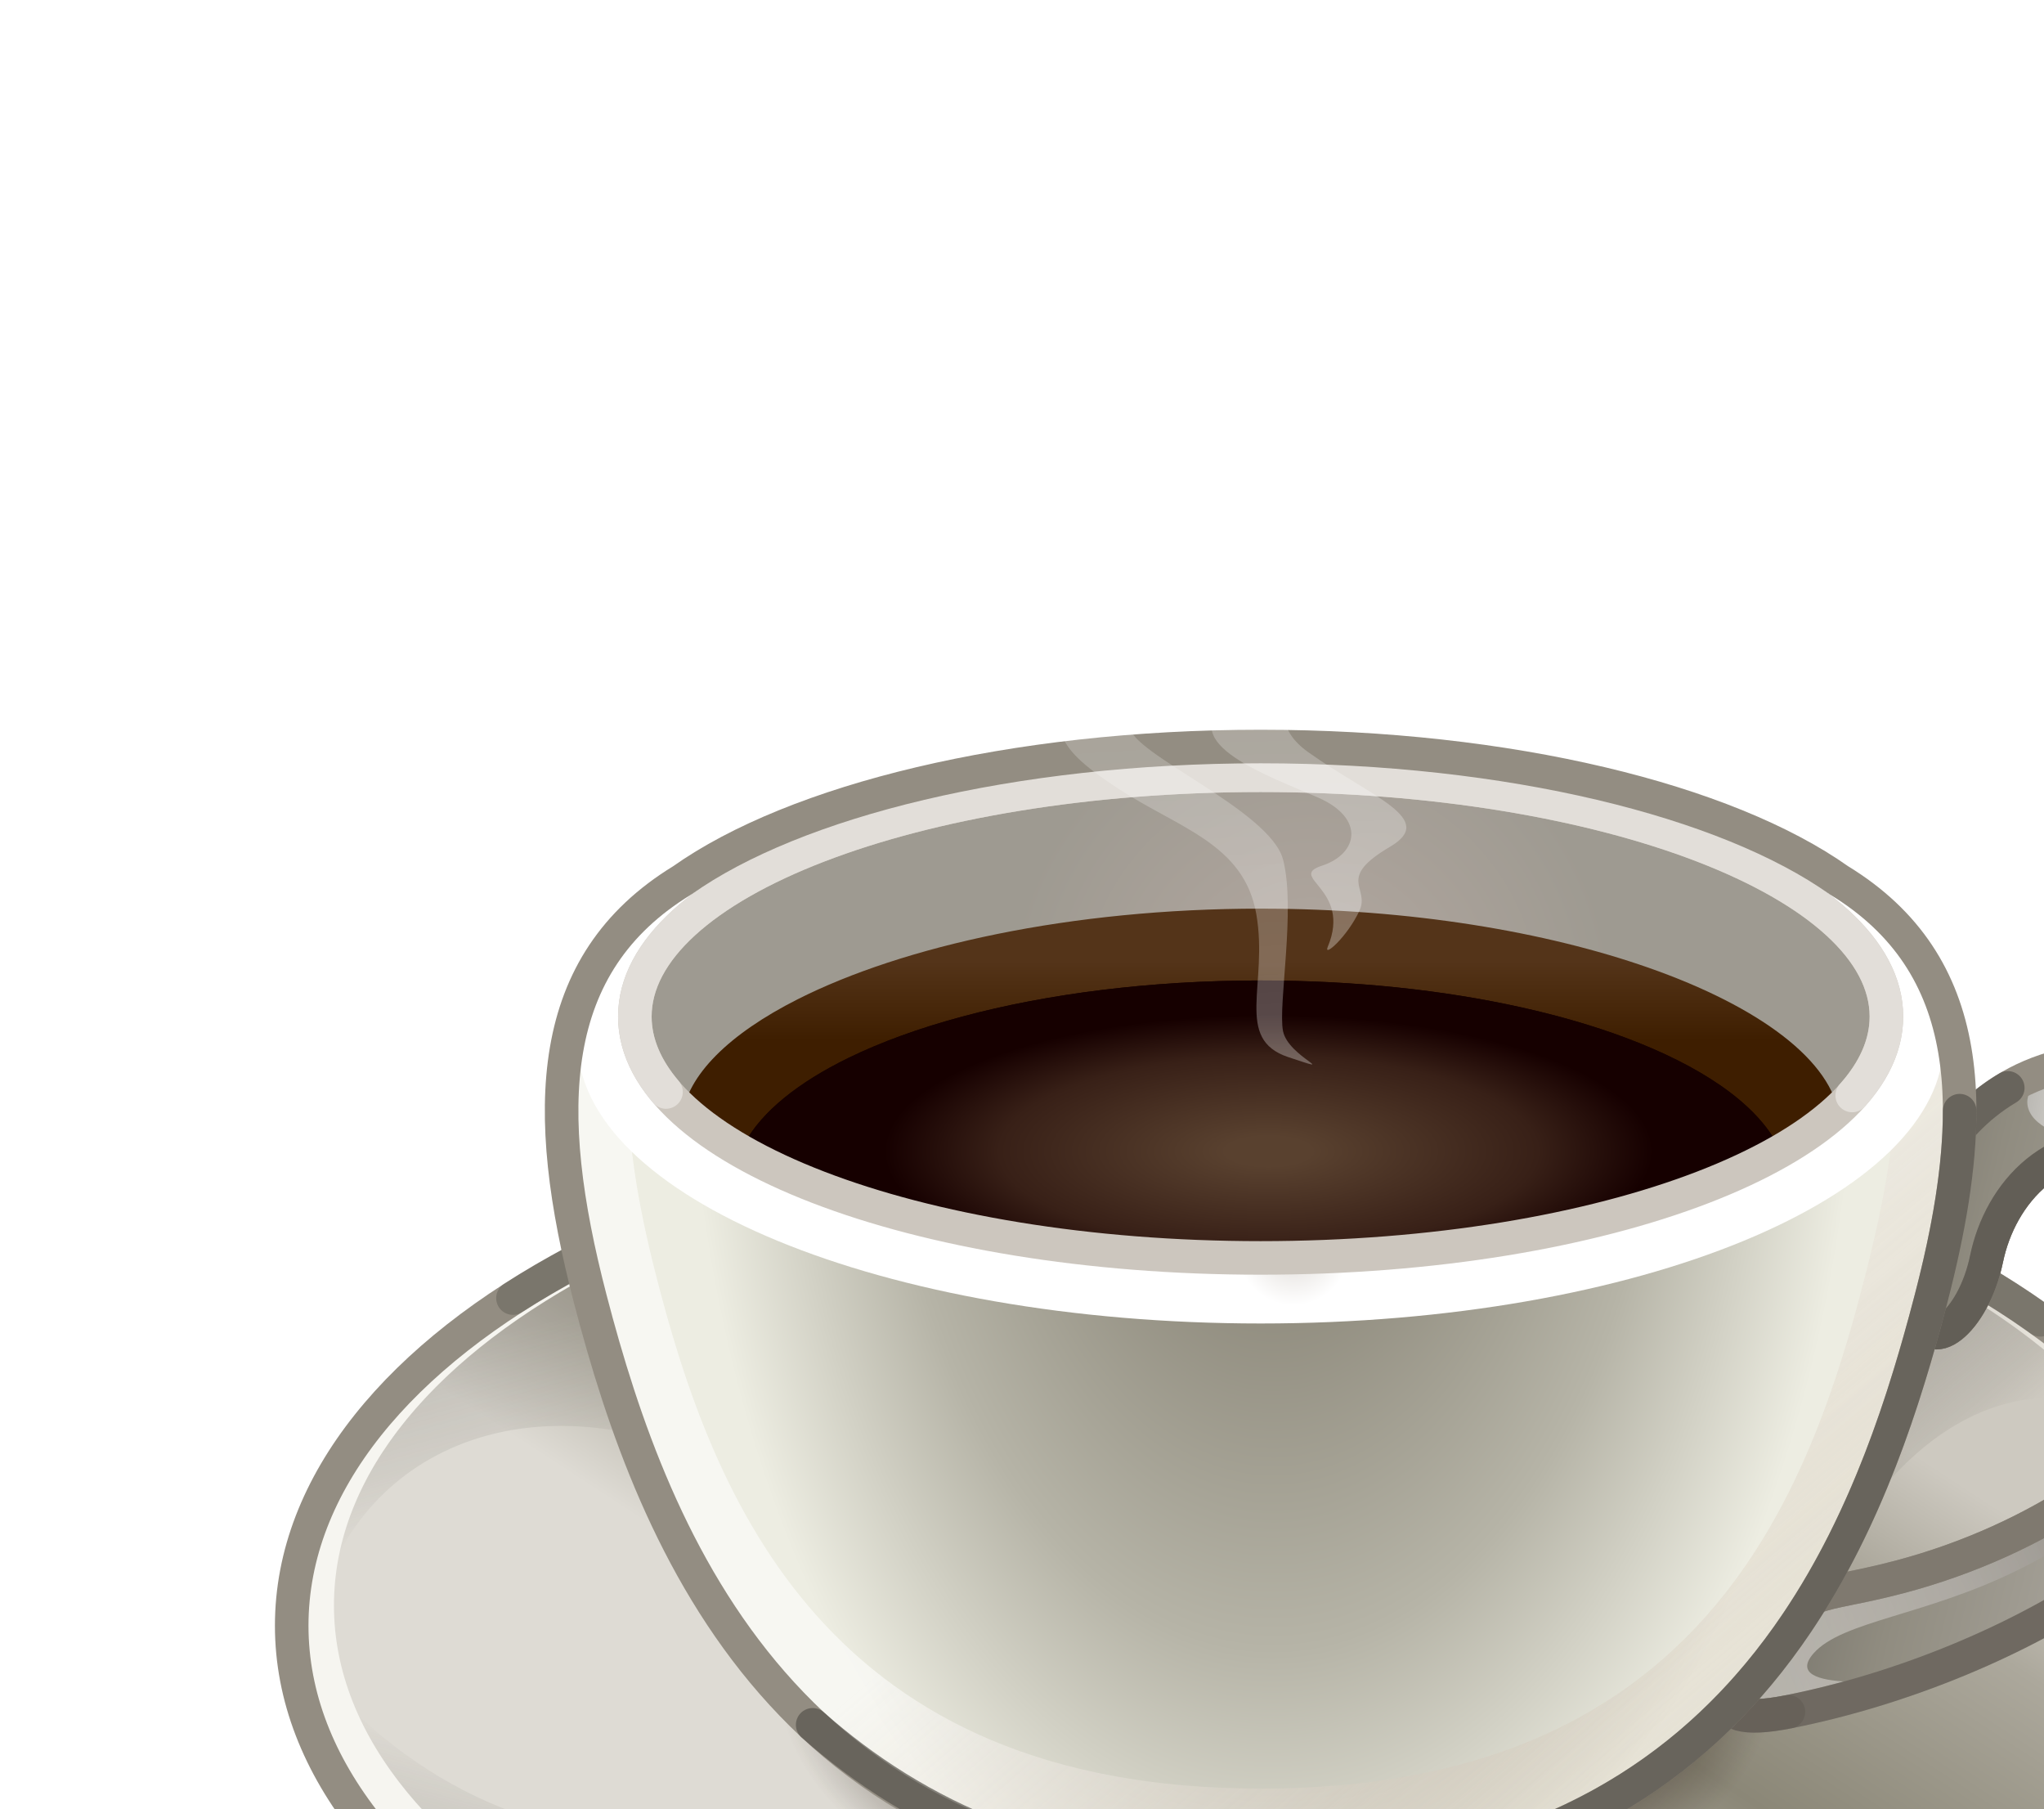
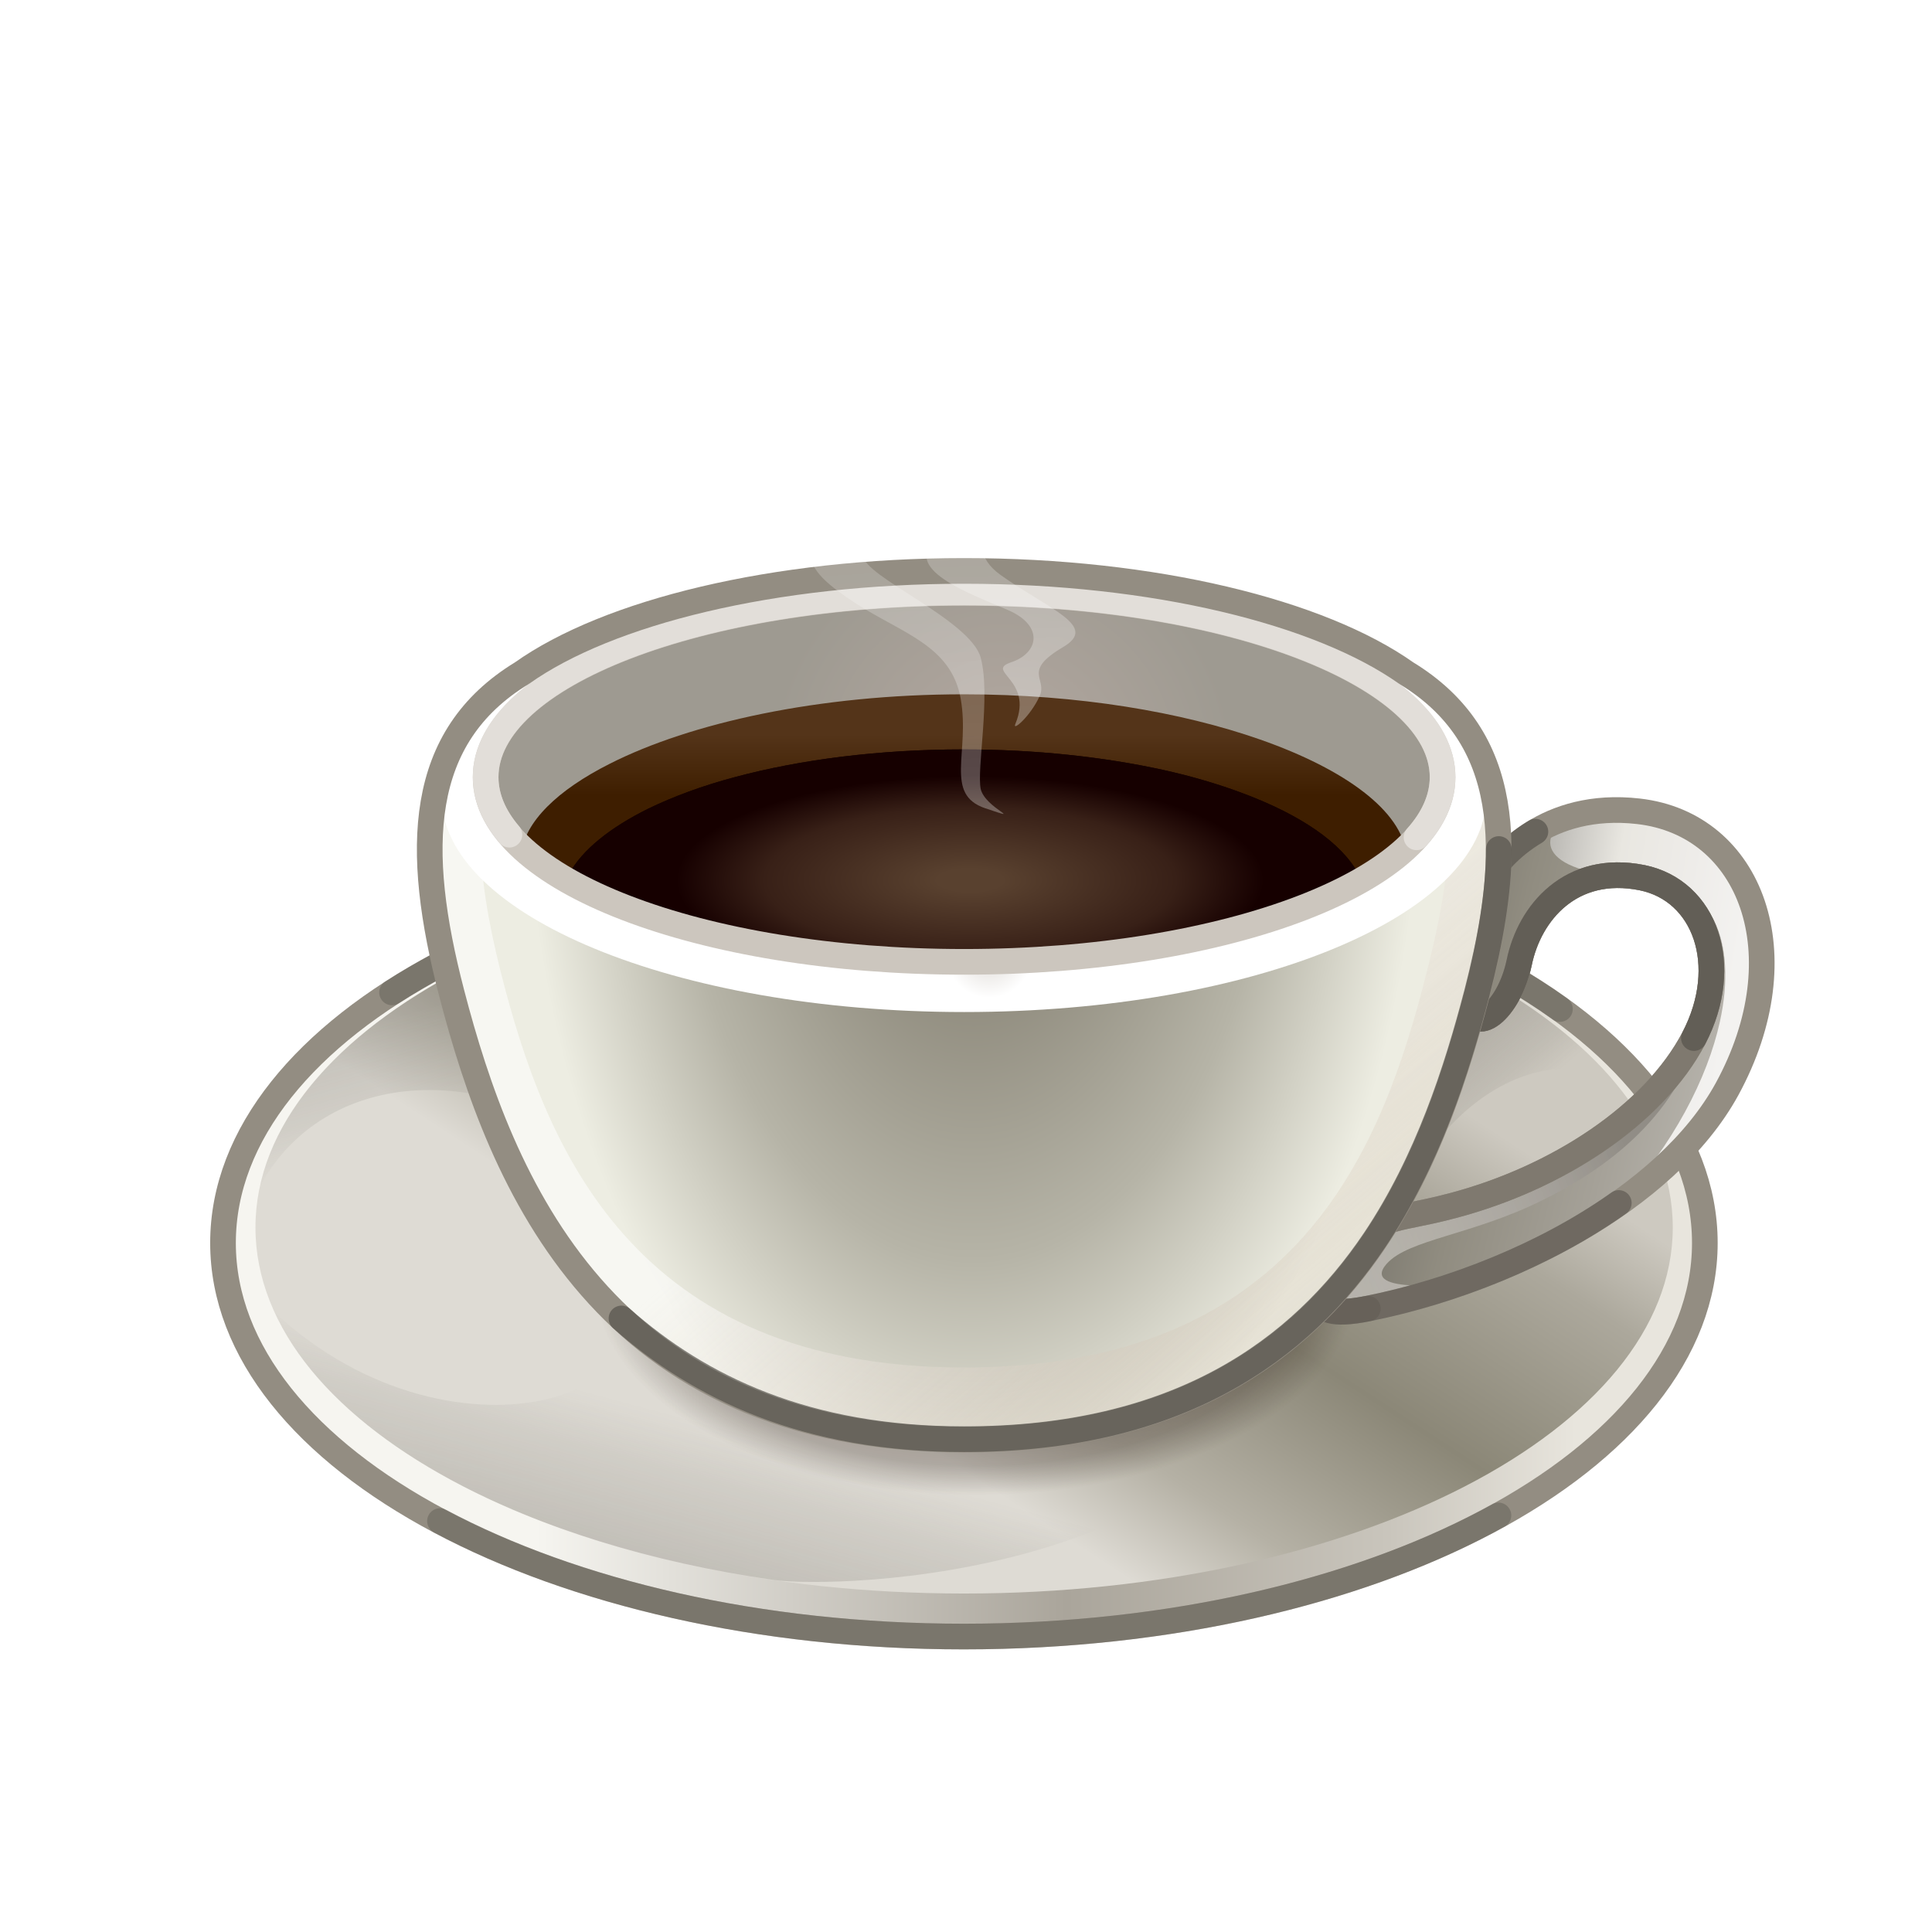
- <svg xmlns="http://www.w3.org/2000/svg" width="512" height="512" style="width:100%;height:100%;transform:translate3d(0,0,0);content-visibility:visible">
-   <defs>
-     <linearGradient id="b" x1="-140.158" x2="183.78" y1="75.743" y2="75.743" gradientUnits="userSpaceOnUse" spreadMethod="pad">
-       <stop offset="0%" stop-color="#F6F5F0" />
-       <stop offset="25%" stop-color="#D0CDC6" />
-       <stop offset="51%" stop-color="#AAA59B" />
-       <stop offset="82%" stop-color="#C9C5BC" />
-       <stop offset="100%" stop-color="#E8E5DD" />
+ <svg xmlns="http://www.w3.org/2000/svg" version="1.1" id="Слой_1" x="0px" y="0px" viewBox="0 0 512 512" style="enable-background:new 0 0 512 512;" xml:space="preserve">
+   <style type="text/css">
+ 	.st0{fill:none;}
+ 	.st1{fill:url(#SVGID_1_);}
+ 	.st2{fill:url(#SVGID_00000005255415606266738520000009638384531619803807_);}
+ 	.st3{opacity:0.2;fill:url(#SVGID_00000031173059670176984870000014432869482557173395_);enable-background:new    ;}
+ 	.st4{opacity:0.2;fill:url(#SVGID_00000170968228149810980180000008667421204844751788_);enable-background:new    ;}
+ 	.st5{opacity:0.2;fill:url(#SVGID_00000091721373753066486620000017480173822022905737_);enable-background:new    ;}
+ 	.st6{opacity:0.5;fill:url(#SVGID_00000119085810815810586480000018032939159390649994_);enable-background:new    ;}
+ 	.st7{fill:none;stroke:#938D82;stroke-width:6.8;stroke-linecap:round;stroke-linejoin:round;}
+ 	
+ 		.st8{opacity:0.4;fill:none;stroke:#56524B;stroke-width:6.8;stroke-linecap:round;stroke-linejoin:round;enable-background:new    ;}
+ 	.st9{fill:url(#SVGID_00000012464168588010547100000014133463174967763631_);fill-opacity:0.436;}
+ 	.st10{fill:none;stroke:#6B655E;stroke-width:5.95;}
+ 	.st11{fill:url(#SVGID_00000090260797369706817200000010979083864511800453_);}
+ 	.st12{fill:url(#SVGID_00000098912528604681295310000007642321964934254483_);}
+ 	.st13{fill:url(#SVGID_00000151526559098834287480000000839798910938987662_);}
+ 	.st14{fill:none;stroke:#7F796F;stroke-width:6.8;stroke-linecap:round;stroke-linejoin:round;}
+ 	
+ 		.st15{opacity:0.7;fill:none;stroke:#56524B;stroke-width:6.8;stroke-linecap:round;stroke-linejoin:round;enable-background:new    ;}
+ 	
+ 		.st16{opacity:0.6;fill:none;stroke:#56524B;stroke-width:6.8;stroke-linecap:round;stroke-linejoin:round;enable-background:new    ;}
+ 	.st17{fill:url(#SVGID_00000178201291597461025180000003576186171450116741_);}
+ 	.st18{opacity:0.57;fill:url(#SVGID_00000088119147279571258240000007648363544070752392_);enable-background:new    ;}
+ 	.st19{fill:url(#SVGID_00000006681308259794526560000009405359155981394096_);}
+ 	.st20{fill:url(#SVGID_00000093868327788234697300000002875312638757190319_);}
+ 	.st21{fill:url(#SVGID_00000066490105894583662340000014562839453835690667_);}
+ 	.st22{fill:#160000;}
+ 	.st23{fill:url(#SVGID_00000107576386339396147830000006747838932273949616_);}
+ 	.st24{fill:none;stroke:#CCC6BE;stroke-width:6.8;stroke-linecap:round;stroke-linejoin:round;}
+ 	.st25{fill:none;stroke:#E2DED9;stroke-width:6.8;stroke-linecap:round;stroke-linejoin:round;}
+ 	.st26{opacity:0.42;}
+ 	.st27{fill:url(#SVGID_00000172442673629467183050000008139411754038630024_);}
+ 	.st28{fill:url(#SVGID_00000137832491227902799580000000393043314170640279_);}
+ 	.st29{fill:url(#SVGID_00000103229417261407882090000011873033255760954772_);}
+ </style>
+   <rect y="0" class="st0" width="512" height="512" />
+   <g>
+     <linearGradient id="SVGID_1_" gradientUnits="userSpaceOnUse" x1="-160.276" y1="470.09" x2="163.662" y2="470.09" gradientTransform="matrix(0.85 0 0 -0.85 278.35 728.928)">
+       <stop offset="0" style="stop-color:#F6F5F0" />
+       <stop offset="0.25" style="stop-color:#D0CDC6" />
+       <stop offset="0.51" style="stop-color:#AAA59B" />
+       <stop offset="0.82" style="stop-color:#C9C5BC" />
+       <stop offset="1" style="stop-color:#E8E5DD" />
    </linearGradient>
-     <linearGradient id="c" x1="57.842" x2="-57.556" y1="-29.257" y2="147.316" gradientUnits="userSpaceOnUse" spreadMethod="pad">
-       <stop offset="2%" stop-color="#CDC9C0" />
-       <stop offset="16%" stop-color="#ACA89C" />
-       <stop offset="45%" stop-color="#8B8777" />
-       <stop offset="71%" stop-color="#B5B1A5" />
-       <stop offset="87%" stop-color="#DEDBD4" />
+     <path class="st1" d="M451.8,329.4c0,57.6-87.9,104.3-196.4,104.3S59.1,387,59.1,329.4S147,225,255.5,225S451.8,271.7,451.8,329.4z" />
+     <linearGradient id="SVGID_00000080899522628870408650000006002430436572969645_" gradientUnits="userSpaceOnUse" x1="38.608" y1="575.183" x2="-76.79" y2="398.61" gradientTransform="matrix(0.85 0 0 -0.85 278.35 728.928)">
+       <stop offset="2.000000e-02" style="stop-color:#CDC9C0" />
+       <stop offset="0.16" style="stop-color:#ACA89C" />
+       <stop offset="0.45" style="stop-color:#8B8777" />
+       <stop offset="0.71" style="stop-color:#B5B1A5" />
+       <stop offset="0.87" style="stop-color:#DEDBD4" />
    </linearGradient>
-     <linearGradient id="d" x1="-124.675" x2="-112.857" y1="-10.653" y2="32.061" gradientUnits="userSpaceOnUse" spreadMethod="pad">
-       <stop offset="0%" stop-color="#56524B" />
-       <stop offset="56%" stop-color="#56524B" stop-opacity=".5" />
-       <stop offset="92%" stop-color="#56524B" stop-opacity="0" />
+     <path style="fill:url(#SVGID_00000080899522628870408650000006002430436572969645_);" d="M443.3,325.3c0,53.5-84.1,97-187.8,97   s-187.8-43.4-187.8-97s84.1-97,187.8-97S443.3,271.7,443.3,325.3z" />
+     <linearGradient id="SVGID_00000140702943784051075490000011666551341028014996_" gradientUnits="userSpaceOnUse" x1="-133.131" y1="560.383" x2="-121.313" y2="517.669" gradientTransform="matrix(0.85 0 0 -0.85 278.35 728.928)">
+       <stop offset="0" style="stop-color:#56524B" />
+       <stop offset="0.56" style="stop-color:#56524B;stop-opacity:0.5" />
+       <stop offset="0.92" style="stop-color:#56524B;stop-opacity:0" />
    </linearGradient>
-     <linearGradient id="e" x1="132.842" x2="149.753" y1="29.743" y2="49.853" gradientUnits="userSpaceOnUse" spreadMethod="pad">
-       <stop offset="0%" stop-color="#56524B" />
-       <stop offset="56%" stop-color="#56524B" stop-opacity=".5" />
-       <stop offset="92%" stop-color="#56524B" stop-opacity="0" />
+     <path style="opacity:0.2;fill:url(#SVGID_00000140702943784051075490000011666551341028014996_);enable-background:new    ;" d="   M274.6,237.8c-39.7,14.2-76.4,94.6-109.9,70c-40.3-29.8-80.5-22-95.8,6.6c10.5-48.4,90-86.1,186.6-86.1c2.8,0,5.5,0,8.3,0.1   C263.7,228.4,274.6,237.8,274.6,237.8z" />
+     <linearGradient id="SVGID_00000180361130082726296060000017434306627003509639_" gradientUnits="userSpaceOnUse" x1="112.749" y1="516.781" x2="129.66" y2="496.671" gradientTransform="matrix(0.85 0 0 -0.85 278.35 728.928)">
+       <stop offset="0" style="stop-color:#56524B" />
+       <stop offset="0.56" style="stop-color:#56524B;stop-opacity:0.5" />
+       <stop offset="0.92" style="stop-color:#56524B;stop-opacity:0" />
    </linearGradient>
-     <linearGradient id="f" x1="-82.158" x2="-69.673" y1="179.743" y2="133.55" gradientUnits="userSpaceOnUse" spreadMethod="pad">
-       <stop offset="0%" stop-color="#56524B" />
-       <stop offset="56%" stop-color="#56524B" stop-opacity=".5" />
-       <stop offset="92%" stop-color="#56524B" stop-opacity="0" />
+     <path style="opacity:0.2;fill:url(#SVGID_00000180361130082726296060000017434306627003509639_);enable-background:new    ;" d="   M425.8,284.4c-36.8-9.3-56.5,36.1-56.5,36.1l-94.8-82.7c3.8-1.3,7.6-2.1,11.4-2.1c19.8,0,37.1,0.7,52.3,2.5   C376.7,248,407.7,264.3,425.8,284.4z" />
+     <linearGradient id="SVGID_00000042720690208237911860000016410860354395015354_" gradientUnits="userSpaceOnUse" x1="-101.592" y1="366.576" x2="-89.107" y2="412.769" gradientTransform="matrix(0.85 0 0 -0.85 278.35 728.928)">
+       <stop offset="0" style="stop-color:#56524B" />
+       <stop offset="0.56" style="stop-color:#56524B;stop-opacity:0.5" />
+       <stop offset="0.92" style="stop-color:#56524B;stop-opacity:0" />
    </linearGradient>
-     <linearGradient id="m" x1="8.842" x2="97.646" y1="-3.257" y2="101.147" gradientUnits="userSpaceOnUse" spreadMethod="pad">
-       <stop offset="0%" stop-color="#FFF" />
-       <stop offset="60%" stop-color="#E3D8CE" stop-opacity=".65" />
-       <stop offset="100%" stop-color="#C7B19D" stop-opacity=".3" />
+     <path style="opacity:0.2;fill:url(#SVGID_00000042720690208237911860000016410860354395015354_);enable-background:new    ;" d="   M205,418.7c-65.5-9.4-116.6-36.7-132.3-71v0c48.6,45.5,117.9,19.9,82.9-12.6c-25.4-23.6,103.3,12.8,103.3,12.8s95.3-17.8,90.3-0.7   C327.8,419,221.1,421,205,418.7z" />
+     <radialGradient id="SVGID_00000129180794798114620040000008525879765654477708_" cx="-23.189" cy="638.235" r="118.794" gradientTransform="matrix(0.85 0 0 -0.4746 278.35 642.7643)" gradientUnits="userSpaceOnUse">
+       <stop offset="0.16" style="stop-color:#1E0F08" />
+       <stop offset="0.86" style="stop-color:#1D0F07;stop-opacity:0.5" />
+       <stop offset="1" style="stop-color:#1C0E06;stop-opacity:0" />
+     </radialGradient>
+     <path style="opacity:0.5;fill:url(#SVGID_00000129180794798114620040000008525879765654477708_);enable-background:new    ;" d="   M361.6,342.5c0,29.8-46.4,54-103.6,54s-103.6-24.2-103.6-54c0-29.8,46.4-54,103.6-54S361.6,312.7,361.6,342.5z" />
+     <path class="st7" d="M451.8,329.4c0,57.6-87.9,104.3-196.4,104.3S59.1,387,59.1,329.4C59.1,271.7,147,225,255.5,225   C363.9,225,451.8,271.7,451.8,329.4L451.8,329.4z" />
+     <path class="st8" d="M103.9,263c36-23.2,90.5-38,151.5-38c64.8,0,122.2,16.7,158,42.4 M397.1,401.6c-35.7,19.8-86,32.1-141.7,32.1   c-54.2,0-103.3-11.7-138.8-30.6" />
+     <radialGradient id="SVGID_00000088815931791019057260000016518012769264694161_" cx="-20.118" cy="546.504" r="100" gradientTransform="matrix(0.85 0 0 -0.85 278.35 728.928)" gradientUnits="userSpaceOnUse">
+       <stop offset="0" style="stop-color:#160000" />
+       <stop offset="0.5" style="stop-color:#2A0F00" />
+       <stop offset="1" style="stop-color:#3E1E00" />
+     </radialGradient>
+     <path style="fill:url(#SVGID_00000088815931791019057260000016518012769264694161_);fill-opacity:0.436;" d="M259.8,300.5   c-51.4,0-90.3,10-93.9,35.6c-2.9,20.7,33.1,44.3,92.8,44.5c52.7,0.1,88.7-25.6,88.6-41.8C347.1,318.3,311.4,300.6,259.8,300.5z" />
+     <path class="st10" d="M259.8,300.5c-51.4,0-90.3,10-93.9,35.6c-2.9,20.7,33.1,44.3,92.8,44.5c52.7,0.1,88.7-25.6,88.6-41.8   C347.1,318.3,311.4,300.6,259.8,300.5L259.8,300.5z" />
+   </g>
+   <g>
+     <linearGradient id="SVGID_00000070084371943394980280000011911757783960006538_" gradientUnits="userSpaceOnUse" x1="83.641" y1="539.415" x2="211.635" y2="508.483" gradientTransform="matrix(0.85 0 0 -0.85 278.35 728.928)">
+       <stop offset="0" style="stop-color:#625F5A" />
+       <stop offset="0.2" style="stop-color:#79766D" />
+       <stop offset="0.41" style="stop-color:#908C80" />
+       <stop offset="0.73" style="stop-color:#A5A198" />
+       <stop offset="1" style="stop-color:#BAB7B0" />
    </linearGradient>
-     <linearGradient id="p" x1="-7.158" x2="-7.158" y1="-86.257" y2="-63.003" gradientUnits="userSpaceOnUse" spreadMethod="pad">
-       <stop offset="18%" stop-color="#543419" />
-       <stop offset="60%" stop-color="#49290C" />
-       <stop offset="100%" stop-color="#3E1E00" />
+     <path style="fill:url(#SVGID_00000070084371943394980280000011911757783960006538_);" d="M389.1,265.7c1.5,9.4,10.8,2.2,13.5-10.6   c2.7-13.2,13.7-26.3,32.6-22.5c16.6,3.4,23.8,23.1,13.7,42.5c-10.6,20.3-36.2,37.1-63.9,44.4c-17.7,4.7-18.2,1.3-29,14.5   c-5.3,6.5-12.6,16.6,6.5,12.8c36.6-7.3,79-28.6,95.2-58.2c19.4-35.6,6.4-70.2-23.5-73.6c-24.5-2.8-36.7,12.5-39.6,17   C391.6,236.6,387.5,255.7,389.1,265.7L389.1,265.7z" />
+     <linearGradient id="SVGID_00000109003397568771129650000000244825494261120957_" gradientUnits="userSpaceOnUse" x1="79.869" y1="462.428" x2="177.513" y2="504.932" gradientTransform="matrix(0.85 0 0 -0.85 278.35 728.928)">
+       <stop offset="0" style="stop-color:#D1CEC8;stop-opacity:0.7" />
+       <stop offset="0.58" style="stop-color:#B1ADA7;stop-opacity:0.85" />
+       <stop offset="1" style="stop-color:#918D86" />
    </linearGradient>
-     <linearGradient id="i" x1="103.842" x2="231.836" y1="6.743" y2="37.675" gradientUnits="userSpaceOnUse" spreadMethod="pad">
-       <stop offset="0%" stop-color="#625F5A" />
-       <stop offset="20%" stop-color="#79766D" />
-       <stop offset="41%" stop-color="#908C80" />
-       <stop offset="73%" stop-color="#A5A198" />
-       <stop offset="100%" stop-color="#BAB7B0" />
+     <path style="fill:url(#SVGID_00000109003397568771129650000000244825494261120957_);" d="M367.5,334.9c-7.5,8.4,19.3,5.2,19.3,5.2   c-8.2,2.9-16.4,5.1-24.4,6.7c-19.1,3.8-11.8-6.4-6.5-12.8c10.8-13.2,11.3-9.9,29-14.5c27.8-7.3,53.3-24.1,63.9-44.4   c1.2-2.4,2.2-4.7,2.9-7.1c-4.5,25.4-24.1,40.8-42.8,50C390.3,327.3,373.3,328.4,367.5,334.9z" />
+     <linearGradient id="SVGID_00000018199533156947251920000009893864677408412347_" gradientUnits="userSpaceOnUse" x1="141.693" y1="549.572" x2="210.899" y2="538.038" gradientTransform="matrix(0.85 0 0 -0.85 278.35 728.928)">
+       <stop offset="0" style="stop-color:#ADABA6" />
+       <stop offset="0.2" style="stop-color:#CBC9C4" />
+       <stop offset="0.41" style="stop-color:#E9E7E1" />
+       <stop offset="0.73" style="stop-color:#EEECE9" />
+       <stop offset="1" style="stop-color:#F3F2F0" />
    </linearGradient>
-     <linearGradient id="j" x1="99.842" x2="197.486" y1="83.743" y2="41.239" gradientUnits="userSpaceOnUse" spreadMethod="pad">
-       <stop offset="0%" stop-color="#D1CEC8" stop-opacity=".7" />
-       <stop offset="58%" stop-color="#B1ADA7" stop-opacity=".85" />
-       <stop offset="100%" stop-color="#918D86" />
+     <path style="fill:url(#SVGID_00000018199533156947251920000009893864677408412347_);" d="M417.6,216c-9.9,3.9-12.6,15.6,17.6,16.6   c18.8,0.6,25.2,17.1,20.6,38.1c-3.3,15.1-12.4,32.6-26.7,48.2c0,0,6.3-4.1,13.8-11.6c11.7-11.7,26.1-31.7,23.6-57.6   C462.4,207.3,417.6,216,417.6,216L417.6,216z" />
+     <path class="st7" d="M389.1,265.7c1.5,9.4,10.8,2.2,13.5-10.6c2.7-13.2,13.7-26.3,32.6-22.5c16.6,3.4,23.8,23.1,13.7,42.5   c-10.6,20.3-36.2,37.1-63.9,44.4c-17.7,4.7-18.2,1.3-29,14.5c-5.3,6.5-12.6,16.6,6.5,12.8c36.6-7.3,79-28.6,95.2-58.2   c19.4-35.6,6.4-70.2-23.5-73.6c-24.5-2.8-36.7,12.5-39.6,17C391.6,236.6,387.5,255.7,389.1,265.7L389.1,265.7z" />
+     <path class="st14" d="M394.5,232.1c-2.9,4.5-7,23.6-5.4,33.6c1.5,9.4,10.8,2.2,13.5-10.6c2.7-13.2,13.7-26.3,32.6-22.5   c16.6,3.4,23.8,23.1,13.7,42.5c-10.6,20.3-36.2,37.1-63.9,44.4c-17.7,4.7-18.2,1.3-29,14.5c-5.3,6.5-12.6,16.6,6.5,12.8" />
+     <path class="st15" d="M406.9,220.4c-6.9,4.1-10.9,9.3-12.4,11.7c-2.9,4.5-7,23.6-5.4,33.6c1.5,9.4,10.8,2.2,13.5-10.6   c2.7-13.2,13.7-26.3,32.6-22.5c16.6,3.4,23.8,23.1,13.7,42.5" />
+     <path class="st16" d="M355.9,334c-5.3,6.5-12.6,16.6,6.5,12.8c22.5-4.5,47.2-14.2,66.6-28" />
+   </g>
+   <radialGradient id="SVGID_00000003079709531256121660000009148995547474170540_" cx="-24.138" cy="439.635" r="139.705" fx="-23.712" fy="439.733" gradientTransform="matrix(0.85 0 0 -1.4434 278.35 833.5967)" gradientUnits="userSpaceOnUse">
+     <stop offset="0.15" style="stop-color:#7F7A6C" />
+     <stop offset="0.67" style="stop-color:#B6B4A7" />
+     <stop offset="1" style="stop-color:#EDEDE2" />
+   </radialGradient>
+   <path style="fill:url(#SVGID_00000003079709531256121660000009148995547474170540_);" d="M372.7,179.8c-22.9-16.1-66.8-27-117.2-27  s-94.4,10.9-117.2,27h0c-27.7,16.9-28.6,46.3-18.6,84.6c13,49.8,40.2,118,135.9,118c96.8,0,122.9-68.2,135.9-118  C401.3,226.1,400.4,196.7,372.7,179.8z" />
+   <linearGradient id="SVGID_00000015348182872198828240000004944701308824885899_" gradientUnits="userSpaceOnUse" x1="-11.735" y1="549.37" x2="77.069" y2="444.966" gradientTransform="matrix(0.85 0 0 -0.85 278.35 728.928)">
+     <stop offset="0" style="stop-color:#FFFFFF" />
+     <stop offset="0.6" style="stop-color:#E3D8CE;stop-opacity:0.65" />
+     <stop offset="1" style="stop-color:#C7B19D;stop-opacity:0.3" />
+   </linearGradient>
+   <path style="opacity:0.57;fill:url(#SVGID_00000015348182872198828240000004944701308824885899_);enable-background:new    ;" d="  M391.3,263.1c-13,49.9-39.1,118.3-135.9,118.3c-95.6,0-122.9-68.4-135.8-118.3c-3.6-13.9-5.8-26.6-5.8-38c0-20.1,6.8-36,24.5-46.8  c22.5-15.9,65.4-26.8,114.8-27.1c-45.2,0.3-84.5,10.6-105.1,25.7c-16.2,10.2-20.7,25.3-20.7,44.3c0,10.8,2,22.8,5.3,36  c11.9,47.2,35.2,105.2,122.8,105.2c88.7,0,110.9-57.9,122.8-105.2c9.2-36.3,10-64.3-15.4-80.3c-20.6-15-59.8-25.3-105.1-25.7  c49.4,0.3,92.4,11.2,114.9,27.1C400.4,195.3,401.3,224.8,391.3,263.1z" />
+   <radialGradient id="SVGID_00000142864435984686329660000013983654705114590635_" cx="-19.099" cy="559.76" r="13.296" gradientTransform="matrix(0.85 0 0 -0.85 278.35 728.928)" gradientUnits="userSpaceOnUse">
+     <stop offset="0" style="stop-color:#DFDCD7" />
+     <stop offset="0.5" style="stop-color:#EFEDEB" />
+     <stop offset="1" style="stop-color:#FFFFFF" />
+   </radialGradient>
+   <path style="fill:url(#SVGID_00000142864435984686329660000013983654705114590635_);" d="M393.9,211c0,31.6-62,57.2-138.4,57.2  S117,242.5,117,211s62-57.2,138.4-57.2S393.9,179.4,393.9,211z" />
+   <radialGradient id="SVGID_00000106853304886288532380000001915236552014924936_" cx="-15.007" cy="618.686" r="72.453" gradientTransform="matrix(0.85 0 0 -0.85 278.35 728.928)" gradientUnits="userSpaceOnUse">
+     <stop offset="0" style="stop-color:#B4A9A1" />
+     <stop offset="0.5" style="stop-color:#A9A199" />
+     <stop offset="1" style="stop-color:#9E9A91" />
+   </radialGradient>
+   <path style="fill:url(#SVGID_00000106853304886288532380000001915236552014924936_);" d="M382.3,203c0,28.6-56.8,51.8-126.8,51.8  S128.6,231.7,128.6,203s56.8-51.8,126.8-51.8S382.3,174.4,382.3,203z" />
+   <linearGradient id="SVGID_00000091735298228869336250000010908238041580473218_" gradientUnits="userSpaceOnUse" x1="-26.928" y1="632.76" x2="-26.928" y2="609.506" gradientTransform="matrix(0.85 0 0 -0.85 278.35 728.928)">
+     <stop offset="0.18" style="stop-color:#543419" />
+     <stop offset="0.6" style="stop-color:#49290C" />
+     <stop offset="1" style="stop-color:#3E1E00" />
+   </linearGradient>
+   <path style="fill:url(#SVGID_00000091735298228869336250000010908238041580473218_);" d="M372.7,226.3  c-16.4,19.5-62.2,29.4-117.3,29.4s-100.9-9.8-117.3-29.4c1-8.5,9.6-16.9,23.5-23.9c21.3-10.8,55.3-18.4,93.8-18.4  c30.4,0,57.8,4.7,78.6,12C356.8,204,371.4,215,372.7,226.3z" />
+   <path class="st22" d="M360,231.6c-20.5,15.4-59.7,25.8-104.6,25.8c-44.9,0-84-10.4-104.6-25.8c3.5-6.4,10.9-12.3,21-17.3  c6.6-3.2,14.4-6.1,23.1-8.4c17.2-4.6,38-7.3,60.4-7.3c19.2,0,37.2,2,52.8,5.4c7.7,1.7,14.8,3.8,21.2,6.2  C344.6,215.9,355.5,223.3,360,231.6L360,231.6z" />
+   <radialGradient id="SVGID_00000139279169320518869140000000460303348643487397_" cx="-25.03" cy="1064.957" r="91.639" gradientTransform="matrix(0.85 0 0 -0.301 278.35 553.8255)" gradientUnits="userSpaceOnUse">
+     <stop offset="0.11" style="stop-color:#59412F" />
+     <stop offset="0.7" style="stop-color:#382017" />
+     <stop offset="1" style="stop-color:#160000" />
+   </radialGradient>
+   <path style="fill:url(#SVGID_00000139279169320518869140000000460303348643487397_);" d="M360,231.6  c-20.5,15.4-59.7,25.8-104.6,25.8s-84-10.4-104.6-25.8c3.5-6.4,10.9-12.3,21-17.3c6.6-3.2,14.4-6.1,23.1-8.4  c17.2-4.6,38-7.3,60.4-7.3c19.2,0,37.2,2,52.8,5.4c7.7,1.7,14.8,3.8,21.2,6.2C344.6,215.9,355.5,223.3,360,231.6z" />
+   <path class="st24" d="M382.3,206c0,27-56.8,48.9-126.8,48.9c-70,0-126.8-21.9-126.8-48.9c0-27,56.8-48.9,126.8-48.9  C325.5,157.1,382.3,179,382.3,206z" />
+   <path class="st25" d="M135,221.2c-4.1-4.8-6.3-9.9-6.3-15.3c0-27,56.8-48.9,126.8-48.9c70,0,126.8,21.9,126.8,48.9  c0,5.6-2.4,11-6.9,16" />
+   <path class="st7" d="M372.7,178.4c-22.9-16.2-66.8-27.1-117.2-27.1s-94.4,10.9-117.2,27.1h0c-27.7,16.9-28.6,46.4-18.6,84.8  c13,49.9,40.2,118.3,135.9,118.3c96.8,0,122.9-68.4,135.9-118.3C401.3,224.8,400.4,195.3,372.7,178.4L372.7,178.4z" />
+   <path class="st15" d="M164.7,349.4c20.7,18.3,48.9,32,90.8,32c56.6,0,89-23.4,108.8-52.8c14-20.9,21.7-44.8,27.1-65.5  c3.6-13.9,5.8-26.7,5.8-38.1" />
+   <g class="st26">
+     <linearGradient id="SVGID_00000092418685620659458680000000818182576450118040_" gradientUnits="userSpaceOnUse" x1="-16.138" y1="429.921" x2="-28.988" y2="644.347" gradientTransform="matrix(0.8334 0 0 -0.8334 248.4641 602.4738)">
+       <stop offset="0" style="stop-color:#FFFFFF;stop-opacity:0.8" />
+       <stop offset="0.67" style="stop-color:#FFFFFF;stop-opacity:0.4" />
+       <stop offset="1" style="stop-color:#FFFFFF;stop-opacity:0" />
    </linearGradient>
-     <linearGradient id="k" x1="161.842" x2="231.048" y1="-3.257" y2="8.277" gradientUnits="userSpaceOnUse" spreadMethod="pad">
-       <stop offset="0%" stop-color="#ADABA6" />
-       <stop offset="20%" stop-color="#CBC9C4" />
-       <stop offset="41%" stop-color="#E9E7E1" />
-       <stop offset="73%" stop-color="#EEECE9" />
-       <stop offset="100%" stop-color="#F3F2F0" />
+     <path style="fill:url(#SVGID_00000092418685620659458680000000818182576450118040_);" d="M261.1,214.2c-11-3.7-4-14.8-6.5-29   c-2.5-14.2-15.7-17.4-27.8-25.3c-12.1-7.9-16.9-13.2-5.8-24.2s-1.1-14.2-9.5-22.1s-3.6-12.5-15.2-20.5c-14-9.7,18.5-31.1,43.6-18.4   c13.4,6.8,3.2,23.1-5.7,23.6c-8,0.5-11.3-11.6-14.8-6.8c-4.4,6.2-0.1,19.5,15.2,31.1s-5.8,19.3-5.8,24.7c0,5.4,28.4,17,31.1,27   s-1.1,29.5,0,34.8C261.1,214.2,272.1,217.9,261.1,214.2z" />
+     <linearGradient id="SVGID_00000004547793263046289140000004820534005675043226_" gradientUnits="userSpaceOnUse" x1="-19.7" y1="424.399" x2="-23.31" y2="622.191" gradientTransform="matrix(0.8334 0 0 -0.8334 282.8361 602.0377)">
+       <stop offset="0" style="stop-color:#FFFFFF" />
+       <stop offset="0.67" style="stop-color:#FFFFFF;stop-opacity:0.5" />
+       <stop offset="1" style="stop-color:#FFFFFF;stop-opacity:0" />
    </linearGradient>
-     <linearGradient id="r" x1="6.38" x2="-6.47" y1="121.277" y2="-93.149" gradientUnits="userSpaceOnUse" spreadMethod="pad">
-       <stop offset="0%" stop-color="#FFF" stop-opacity=".8" />
-       <stop offset="67%" stop-color="#FFF" stop-opacity=".4" />
-       <stop offset="100%" stop-color="#FFF" stop-opacity="0" />
+     <path style="fill:url(#SVGID_00000004547793263046289140000004820534005675043226_);" d="M269.1,191.8c-1,2.3,4-2,6.4-7.3   c2.2-4.7-4.8-6.5,6.2-13c9.6-5.6-3.6-9.9-16.5-19.1c-12.9-9.2,4.7-18.7-5.3-29.8s4.4-17.6,12.5-14.5c8.1,3.1-9.7,9-1.6,11.1   c16.4,4.2,29.6-24.1,2.4-26c-27.2-1.9-41.5,13.1-31.1,22.7c10.3,9.6,17.7,18.4,6.7,26.6c-11.1,8.1,8.8,15,18.4,19.2   c9.6,4.2,8,11.4,0.8,13.8S274,180,269.1,191.8z" />
+     <linearGradient id="SVGID_00000109743864994319458000000002518148900093774501_" gradientUnits="userSpaceOnUse" x1="-12.784" y1="464.641" x2="-24.893" y2="575.433" gradientTransform="matrix(0.8334 0 0 -0.8334 215.9431 594.4497)">
+       <stop offset="0" style="stop-color:#FFFFFF" />
+       <stop offset="0.67" style="stop-color:#FFFFFF;stop-opacity:0.5" />
+       <stop offset="1" style="stop-color:#FFFFFF;stop-opacity:0" />
    </linearGradient>
-     <linearGradient id="s" x1="2.134" x2="-1.476" y1="126.8" y2="-70.992" gradientUnits="userSpaceOnUse" spreadMethod="pad">
-       <stop offset="0%" stop-color="#FFF" />
-       <stop offset="67%" stop-color="#FFF" stop-opacity=".5" />
-       <stop offset="100%" stop-color="#FFF" stop-opacity="0" />
-     </linearGradient>
-     <linearGradient id="t" x1="7.634" x2="-4.476" y1="86.8" y2="-23.992" gradientUnits="userSpaceOnUse" spreadMethod="pad">
-       <stop offset="0%" stop-color="#FFF" />
-       <stop offset="67%" stop-color="#FFF" stop-opacity=".5" />
-       <stop offset="100%" stop-color="#FFF" stop-opacity="0" />
-     </linearGradient>
-     <linearGradient id="u" x1="103.842" x2="231.836" y1="6.743" y2="37.675" gradientUnits="userSpaceOnUse" spreadMethod="pad">
-       <stop offset="0%" stop-color="#625F5A" />
-       <stop offset="20%" stop-color="#79766D" />
-       <stop offset="41%" stop-color="#908C80" />
-       <stop offset="73%" stop-color="#A5A198" />
-       <stop offset="100%" stop-color="#BAB7B0" />
-     </linearGradient>
-     <linearGradient id="v" x1="99.842" x2="197.486" y1="83.743" y2="41.239" gradientUnits="userSpaceOnUse" spreadMethod="pad">
-       <stop offset="0%" stop-color="#D1CEC8" stop-opacity=".7" />
-       <stop offset="58%" stop-color="#B1ADA7" stop-opacity=".85" />
-       <stop offset="100%" stop-color="#918D86" />
-     </linearGradient>
-     <linearGradient id="w" x1="161.842" x2="231.048" y1="-3.257" y2="8.277" gradientUnits="userSpaceOnUse" spreadMethod="pad">
-       <stop offset="0%" stop-color="#ADABA6" />
-       <stop offset="20%" stop-color="#CBC9C4" />
-       <stop offset="41%" stop-color="#E9E7E1" />
-       <stop offset="73%" stop-color="#EEECE9" />
-       <stop offset="100%" stop-color="#F3F2F0" />
-     </linearGradient>
-     <linearGradient id="x" x1="103.842" x2="231.836" y1="6.743" y2="37.675" gradientUnits="userSpaceOnUse" spreadMethod="pad">
-       <stop offset="0%" stop-color="#625F5A" />
-       <stop offset="20%" stop-color="#79766D" />
-       <stop offset="41%" stop-color="#908C80" />
-       <stop offset="73%" stop-color="#A5A198" />
-       <stop offset="100%" stop-color="#BAB7B0" />
-     </linearGradient>
-     <linearGradient id="y" x1="99.842" x2="197.486" y1="83.743" y2="41.239" gradientUnits="userSpaceOnUse" spreadMethod="pad">
-       <stop offset="0%" stop-color="#D1CEC8" stop-opacity=".7" />
-       <stop offset="58%" stop-color="#B1ADA7" stop-opacity=".85" />
-       <stop offset="100%" stop-color="#918D86" />
-     </linearGradient>
-     <linearGradient id="z" x1="161.842" x2="231.048" y1="-3.257" y2="8.277" gradientUnits="userSpaceOnUse" spreadMethod="pad">
-       <stop offset="0%" stop-color="#ADABA6" />
-       <stop offset="20%" stop-color="#CBC9C4" />
-       <stop offset="41%" stop-color="#E9E7E1" />
-       <stop offset="73%" stop-color="#EEECE9" />
-       <stop offset="100%" stop-color="#F3F2F0" />
-     </linearGradient>
-     <radialGradient id="g" cx="-3.071" cy="93.451" r="118.794" fx="-3.071" fy="93.451" gradientUnits="userSpaceOnUse" spreadMethod="pad">
-       <stop offset="16%" stop-color="#1E0F08" />
-       <stop offset="86%" stop-color="#1D0F07" stop-opacity=".5" />
-       <stop offset="100%" stop-color="#1C0E06" stop-opacity="0" />
-     </radialGradient>
-     <radialGradient id="h" cx="0" cy="0" r="100" fx="0" fy="0" gradientUnits="userSpaceOnUse" spreadMethod="pad">
-       <stop offset="0%" stop-color="#160000" />
-       <stop offset="50%" stop-color="#2A0F00" />
-       <stop offset="100%" stop-color="#3E1E00" />
-     </radialGradient>
-     <radialGradient id="l" cx="-4.02" cy="10.62" r="139.705" fx="-3.594" fy="10.718" gradientUnits="userSpaceOnUse" spreadMethod="pad">
-       <stop offset="15%" stop-color="#7F7A6C" />
-       <stop offset="67%" stop-color="#B6B4A7" />
-       <stop offset="100%" stop-color="#EDEDE2" />
-     </radialGradient>
-     <radialGradient id="n" cx="1.019" cy="-13.257" r="13.296" fx="1.019" fy="-13.257" gradientUnits="userSpaceOnUse" spreadMethod="pad">
-       <stop offset="0%" stop-color="#DFDCD7" />
-       <stop offset="50%" stop-color="#EFEDEB" />
-       <stop offset="100%" stop-color="#FFF" />
-     </radialGradient>
-     <radialGradient id="o" cx="5.111" cy="-72.257" r="72.438" fx="5.111" fy="-72.257" gradientUnits="userSpaceOnUse" spreadMethod="pad">
-       <stop offset="0%" stop-color="#B4A9A1" />
-       <stop offset="50%" stop-color="#A9A199" />
-       <stop offset="100%" stop-color="#9E9A91" />
-     </radialGradient>
-     <radialGradient id="q" cx="-4.912" cy="-91.507" r="91.639" fx="-4.912" fy="-91.507" gradientUnits="userSpaceOnUse" spreadMethod="pad">
-       <stop offset="11%" stop-color="#59412F" />
-       <stop offset="70%" stop-color="#382017" />
-       <stop offset="100%" stop-color="#160000" />
-     </radialGradient>
-     <clipPath id="a">
-       <path d="M0 0h512v512H0z" />
-     </clipPath>
-   </defs>
-   <g clip-path="url(#a)">
-     <g style="display:block">
-       <path fill="url(#b)" d="M224.191 76.414c0 67.791-103.422 122.746-231 122.746s-230.999-54.955-230.999-122.746S-134.387-46.333-6.809-46.333c127.578 0 231 54.956 231 122.747z" transform="matrix(.85 0 0 .85 261.25 264.4)" />
-       <path fill="url(#c)" d="M214.118 71.597c0 62.996-98.912 114.063-220.927 114.063-122.015 0-220.927-51.067-220.927-114.063S-128.824-42.467-6.809-42.467c122.015 0 220.927 51.068 220.927 114.064z" transform="matrix(.85 0 0 .85 261.25 264.4)" />
-       <path fill="url(#d)" d="M15.649-31.255c-46.66 16.65-89.92 111.35-129.26 82.32-47.44-35.01-94.65-25.91-112.76 7.75 12.31-56.98 105.92-101.28 219.56-101.28 3.26 0 6.51.04 9.74.11l12.72 11.1z" opacity=".2" transform="matrix(.85 0 0 .85 261.25 264.4)" />
-       <path fill="url(#e)" d="M193.569 23.495c-43.24-10.9-66.43 42.5-66.43 42.5l-111.49-97.25c4.43-1.58 8.901-2.46 13.391-2.46 23.27 0 43.639.85 61.559 2.91 45.19 11.48 81.68 30.7 102.97 54.3z" opacity=".2" transform="matrix(.85 0 0 .85 261.25 264.4)" />
-       <path fill="url(#f)" d="M-66.161 181.502c-77.067-11.07-137.171-43.169-155.66-83.577v-.01c57.206 53.514 138.702 23.428 97.505-14.881C-154.233 55.214-2.811 98.086-2.811 98.086s112.149-20.927 106.18-.783c-25.064 84.576-150.644 86.912-169.53 84.199z" opacity=".2" transform="matrix(.85 0 0 .85 261.25 264.4)" />
-       <path fill="url(#g)" d="M118.027 99.086c0 62.882-54.549 113.859-121.838 113.859-67.289 0-121.837-50.977-121.837-113.859S-71.1-14.772-3.811-14.772 118.027 36.204 118.027 99.086z" opacity=".5" transform="matrix(.85 0 0 .4746 261.25 295.506)" />
-       <path fill="none" stroke="#938D82" stroke-linecap="round" stroke-linejoin="round" stroke-width="6.8" d="M451.812 329.352c0 57.623-87.909 104.334-196.35 104.334-108.441 0-196.349-46.712-196.349-104.335 0-57.622 87.908-104.334 196.35-104.334 108.441 0 196.35 46.713 196.35 104.335z" />
-       <path fill="none" stroke="#56524B" stroke-linecap="round" stroke-linejoin="round" stroke-width="6.8" d="M103.95 262.985c36.014-23.188 90.515-37.968 151.513-37.968 64.776 0 122.226 16.668 157.99 42.373M397.118 401.601c-35.731 19.776-85.989 32.085-141.656 32.085-54.22 0-103.307-11.678-138.84-30.559" opacity=".4" />
-       <path fill="url(#h)" fill-opacity=".436" d="M-1.702 42.527c-60.467-.04-106.239 11.708-110.422 41.891-3.368 24.301 38.889 52.17 109.216 52.324 62.026.136 104.379-30.154 104.181-49.153-.251-24.124-42.315-45.022-102.975-45.062z" transform="matrix(.85 0 0 .85 261.25 264.4)" />
-       <path fill="none" stroke="#6B655E" stroke-width="5.95" d="M259.803 300.548c-51.397-.034-90.303 9.952-93.858 35.607-2.863 20.656 33.055 44.345 92.833 44.476 52.722.115 88.722-25.63 88.554-41.78-.213-20.505-35.968-38.269-87.529-38.303z" />
-     </g>
-     <g style="display:block">
-       <path fill="url(#i)" d="M150.416 1.522c1.762 11.085 12.703 2.625 15.833-12.522 3.21-15.532 16.161-30.919 38.37-26.439 19.572 3.948 28.002 27.203 16.123 49.955-12.492 23.926-42.563 43.671-75.217 52.276-20.803 5.482-21.404 1.554-34.123 17.075-6.225 7.596-14.805 19.528 7.625 15.076 43.035-8.541 92.953-33.59 111.944-68.437 22.832-41.894 7.493-82.562-27.681-86.533-28.866-3.258-43.178 14.682-46.558 20.013-3.38 5.331-8.185 27.782-6.316 39.536z" transform="matrix(.85 0 0 .85 261.25 264.4)" />
-       <path fill="url(#j)" d="M125.04 82.985c-8.772 9.907 22.699 6.1 22.699 6.1-9.64 3.36-19.34 6-28.71 7.86-22.43 4.45-13.85-7.48-7.63-15.08 12.72-15.52 13.32-11.59 34.13-17.07 32.65-8.61 62.72-28.35 75.21-52.28 1.45-2.77 2.59-5.55 3.45-8.3-5.268 29.875-28.357 47.964-50.349 58.881-22.053 10.947-41.958 12.161-48.8 19.889z" transform="matrix(.85 0 0 .85 261.25 264.4)" />
-       <path fill="url(#k)" d="M183.929-56.928c-11.629 4.601-14.772 18.399 20.69 19.489 22.106.679 29.69 20.085 24.22 44.836-3.929 17.778-14.593 38.315-31.449 56.65 0 0 7.45-4.798 16.244-13.621 13.713-13.759 30.691-37.308 27.777-67.719-4.783-49.912-57.482-39.635-57.482-39.635z" transform="matrix(.85 0 0 .85 261.25 264.4)" />
-       <path fill="none" stroke="#938D82" stroke-linecap="round" stroke-linejoin="round" stroke-width="6.8" d="M389.104 265.694c1.498 9.422 10.797 2.231 13.458-10.644 2.728-13.202 13.737-26.28 32.614-22.473 16.637 3.356 23.802 23.123 13.705 42.462-10.618 20.337-36.179 37.12-63.935 44.435-17.682 4.66-18.193 1.32-29.004 14.513-5.292 6.457-12.585 16.599 6.481 12.815 36.58-7.26 79.01-28.551 95.153-58.171 19.407-35.61 6.369-70.178-23.53-73.553-24.535-2.77-36.7 12.48-39.573 17.01-2.873 4.532-6.958 23.615-5.37 33.606z" />
-       <path fill="none" stroke="#7F796F" stroke-linecap="round" stroke-linejoin="round" stroke-width="6.8" d="M394.473 232.089c-2.873 4.53-6.958 23.614-5.37 33.605 1.499 9.422 10.798 2.231 13.459-10.644 2.728-13.202 13.737-26.28 32.614-22.473 16.637 3.356 23.802 23.123 13.705 42.462-10.618 20.337-36.179 37.12-63.935 44.435-17.682 4.66-18.193 1.32-29.004 14.513-5.292 6.457-12.585 16.599 6.481 12.815" />
-       <path fill="none" stroke="#56524B" stroke-linecap="round" stroke-linejoin="round" stroke-width="6.8" d="M406.87 220.399c-6.918 4.107-10.907 9.34-12.397 11.69-2.873 4.53-6.958 23.614-5.37 33.605 1.499 9.422 10.798 2.231 13.459-10.644 2.728-13.202 13.737-26.28 32.614-22.473 16.637 3.356 23.802 23.123 13.705 42.462" opacity=".7" />
-       <path fill="none" stroke="#56524B" stroke-linecap="round" stroke-linejoin="round" stroke-width="6.8" d="M355.942 333.987c-5.292 6.457-12.585 16.599 6.481 12.815 22.48-4.462 47.17-14.222 66.61-27.959" opacity=".6" />
-     </g>
-     <g style="display:block">
-       <path fill="url(#l)" d="M131.085-2.67C104.201-13.844 52.53-21.408-6.809-21.408S-117.817-13.844-144.701-2.67h-.001c-32.588 11.69-33.684 32.075-21.931 58.602 15.282 34.493 47.307 81.758 159.824 81.758 113.839 0 144.543-47.265 159.825-81.758C164.769 29.405 163.673 9.02 131.085-2.67z" transform="matrix(.85 0 0 1.4434 261.25 183.699)" />
-       <path fill="url(#m)" d="M153.02-1.475c-15.284 58.71-45.986 139.17-159.831 139.17-112.515 0-144.536-80.46-159.82-139.17-4.256-16.36-6.834-31.34-6.834-44.75 0-23.61 7.98-42.32 28.768-55.01 26.456-18.72 76.944-31.49 135.114-31.88-53.229.41-99.399 12.49-123.625 30.18-19.049 12.02-24.364 29.73-24.364 52.08 0 12.69 2.363 26.88 6.261 42.36 14.005 55.58 41.367 123.74 144.5 123.74 104.351 0 130.495-68.16 144.511-123.74 10.773-42.75 11.77-75.6-18.103-94.44-24.226-17.69-70.406-29.77-123.635-30.18 58.171.39 108.658 13.16 135.124 31.88 32.584 19.9 33.679 54.6 21.934 99.76z" opacity=".57" transform="matrix(.85 0 0 .85 261.25 264.4)" />
-       <path fill="url(#n)" d="M156.061-62.868c0 37.146-72.92 67.258-162.87 67.258s-162.869-30.112-162.869-67.258 72.919-67.259 162.869-67.259 162.87 30.113 162.87 67.259z" transform="matrix(.85 0 0 .85 261.25 264.4)" />
-       <path fill="url(#o)" d="M142.383-72.182c0 33.659-66.796 60.945-149.192 60.945S-156-38.523-156-72.182s66.795-60.945 149.191-60.945 149.192 27.286 149.192 60.945z" transform="matrix(.85 0 0 .85 261.25 264.4)" />
-       <path fill="url(#p)" d="M131.148-44.789C111.893-21.821 57.969-10.235-6.811-10.235s-118.703-11.586-137.958-34.554c1.214-10.015 11.269-19.854 27.59-28.101 25.098-12.682 65.01-21.598 110.368-21.598 35.717 0 68.055 5.527 92.442 14.068 26.728 9.361 43.906 22.34 45.517 35.631z" transform="matrix(.85 0 0 .85 261.25 264.4)" />
-       <path fill="#160000" d="M360.044 231.633c-20.548 15.384-59.688 25.773-104.583 25.772-44.895 0-84.034-10.388-104.582-25.772 3.533-6.441 10.866-12.333 21.036-17.298 6.6-3.221 14.393-6.053 23.119-8.392 17.193-4.61 38.004-7.307 60.427-7.307 19.19 0 37.198 1.975 52.767 5.433 7.701 1.71 14.806 3.784 21.162 6.16 15.18 5.675 26.088 13.08 30.654 21.404z" />
-       <path fill="url(#q)" d="M116.228-96.85C92.054-45.745 46.007-11.235-6.811-11.235s-98.864-34.51-123.038-85.615c4.157-21.397 12.784-40.968 24.749-57.462 7.764-10.702 16.932-20.108 27.198-27.879 20.227-15.312 44.711-24.272 71.091-24.272 22.576 0 43.762 6.56 62.079 18.046 9.06 5.682 17.418 12.569 24.896 20.463 17.858 18.853 30.692 43.453 36.064 71.104z" transform="matrix(.85 0 0 .30103 261.25 260.788)" />
-       <path fill="none" stroke="#CCC6BE" stroke-linecap="round" stroke-linejoin="round" stroke-width="6.8" d="M382.276 205.956c0 27.003-56.777 48.893-126.813 48.893-70.037 0-126.813-21.89-126.813-48.894 0-27.002 56.776-48.892 126.813-48.891 70.037 0 126.813 21.89 126.813 48.892z" />
-       <path fill="none" stroke="#E2DED9" stroke-linecap="round" stroke-linejoin="round" stroke-width="6.8" d="M134.963 221.232c-4.097-4.806-6.313-9.942-6.313-15.277 0-27.002 56.776-48.892 126.813-48.891 70.037 0 126.813 21.89 126.813 48.892 0 5.596-2.44 10.974-6.93 15.982" />
-       <path fill="none" stroke="#938D82" stroke-linecap="round" stroke-linejoin="round" stroke-width="6.8" d="M372.673 178.354c-22.852-16.167-66.772-27.112-117.21-27.112-50.438 0-94.357 10.944-117.208 27.111h-.001c-27.7 16.914-28.632 46.409-18.642 84.79 12.99 49.907 40.21 118.293 135.85 118.294 96.763 0 122.862-68.386 135.852-118.293 9.99-38.382 9.059-67.877-18.641-84.79z" />
-       <path fill="none" stroke="#56524B" stroke-linecap="round" stroke-linejoin="round" stroke-width="6.8" d="M164.685 349.442c20.725 18.316 48.935 31.994 90.777 31.995 56.596 0 89.017-23.395 108.782-52.803 14.026-20.872 21.677-44.773 27.07-65.49 3.629-13.94 5.816-26.708 5.804-38.127" opacity=".7" />
-     </g>
-     <g opacity=".42" style="display:block">
-       <path fill="url(#r)" d="M37.907 85.219c-13.249-4.416-4.783-17.701-7.765-34.77C27.161 33.38 11.355 29.587-3.185 20.104s-20.23-15.805-6.954-29.081-1.264-17.069-11.379-26.552-4.318-14.983-18.215-24.655c-16.753-11.66 22.258-37.363 52.353-22.127 16.092 8.146 3.825 27.706-6.783 28.369-9.547.597-13.536-13.978-17.761-8.117-5.331 7.396-.111 23.37 18.222 37.278C24.631-10.873-.656-1.649-.656 4.802c0 6.451 34.138 20.359 37.299 32.371 3.161 12.012-1.264 35.403 0 41.725 1.264 6.322 14.54 10.746 1.264 6.321z" opacity="1" transform="translate(229.466 143.147) scale(.83335)" />
-       <path fill="url(#s)" d="M6.274 58.931c-1.157 2.758 4.74-2.422 7.7-8.768 2.659-5.699-5.8-7.776 7.447-15.559 11.538-6.779-4.323-11.934-19.833-22.95-15.51-11.016 5.604-22.491-6.33-35.802C-16.676-37.459.565-45.261 10.304-41.589c9.739 3.672-11.658 10.796-1.91 13.308C28.107-23.2 43.912-57.195 11.323-59.49c-32.589-2.295-49.749 15.747-37.356 27.222C-13.64-20.793-4.742-10.133-18.053-.387-31.364 9.359-7.496 17.621 3.979 22.67c11.475 5.049 9.635 13.663.918 16.524-8.717 2.861 7.344 5.508 1.377 19.737z" opacity="1" transform="translate(263.838 142.711) scale(.83335)" />
-       <path fill="url(#t)" d="M-20.021-4.271c-2.064-8.024 9.434-18.548 23.93-16.308 14.496 2.24 23.809 21.576 8.44 25.908C-3.02 9.661 6.443 16.032 4.321 20.157 2.199 24.282-15.284 9.967-3.757.301 7.77-9.365-6.891-9.516-12.463-5.491c-3.508 2.534-5.617 8.768-7.558 1.22z" opacity="1" transform="translate(196.945 135.123) scale(.83335)" />
-     </g>
+     <path style="fill:url(#SVGID_00000109743864994319458000000002518148900093774501_);" d="M180.3,131.6c-1.7-6.7,7.9-15.5,19.9-13.6   c12.1,1.9,19.8,18,7,21.6c-12.8,3.6-4.9,8.9-6.7,12.4s-16.3-8.5-6.7-16.5c9.6-8.1-2.6-8.2-7.3-4.8   C183.6,132.7,181.9,137.9,180.3,131.6z" />
  </g>
</svg>
